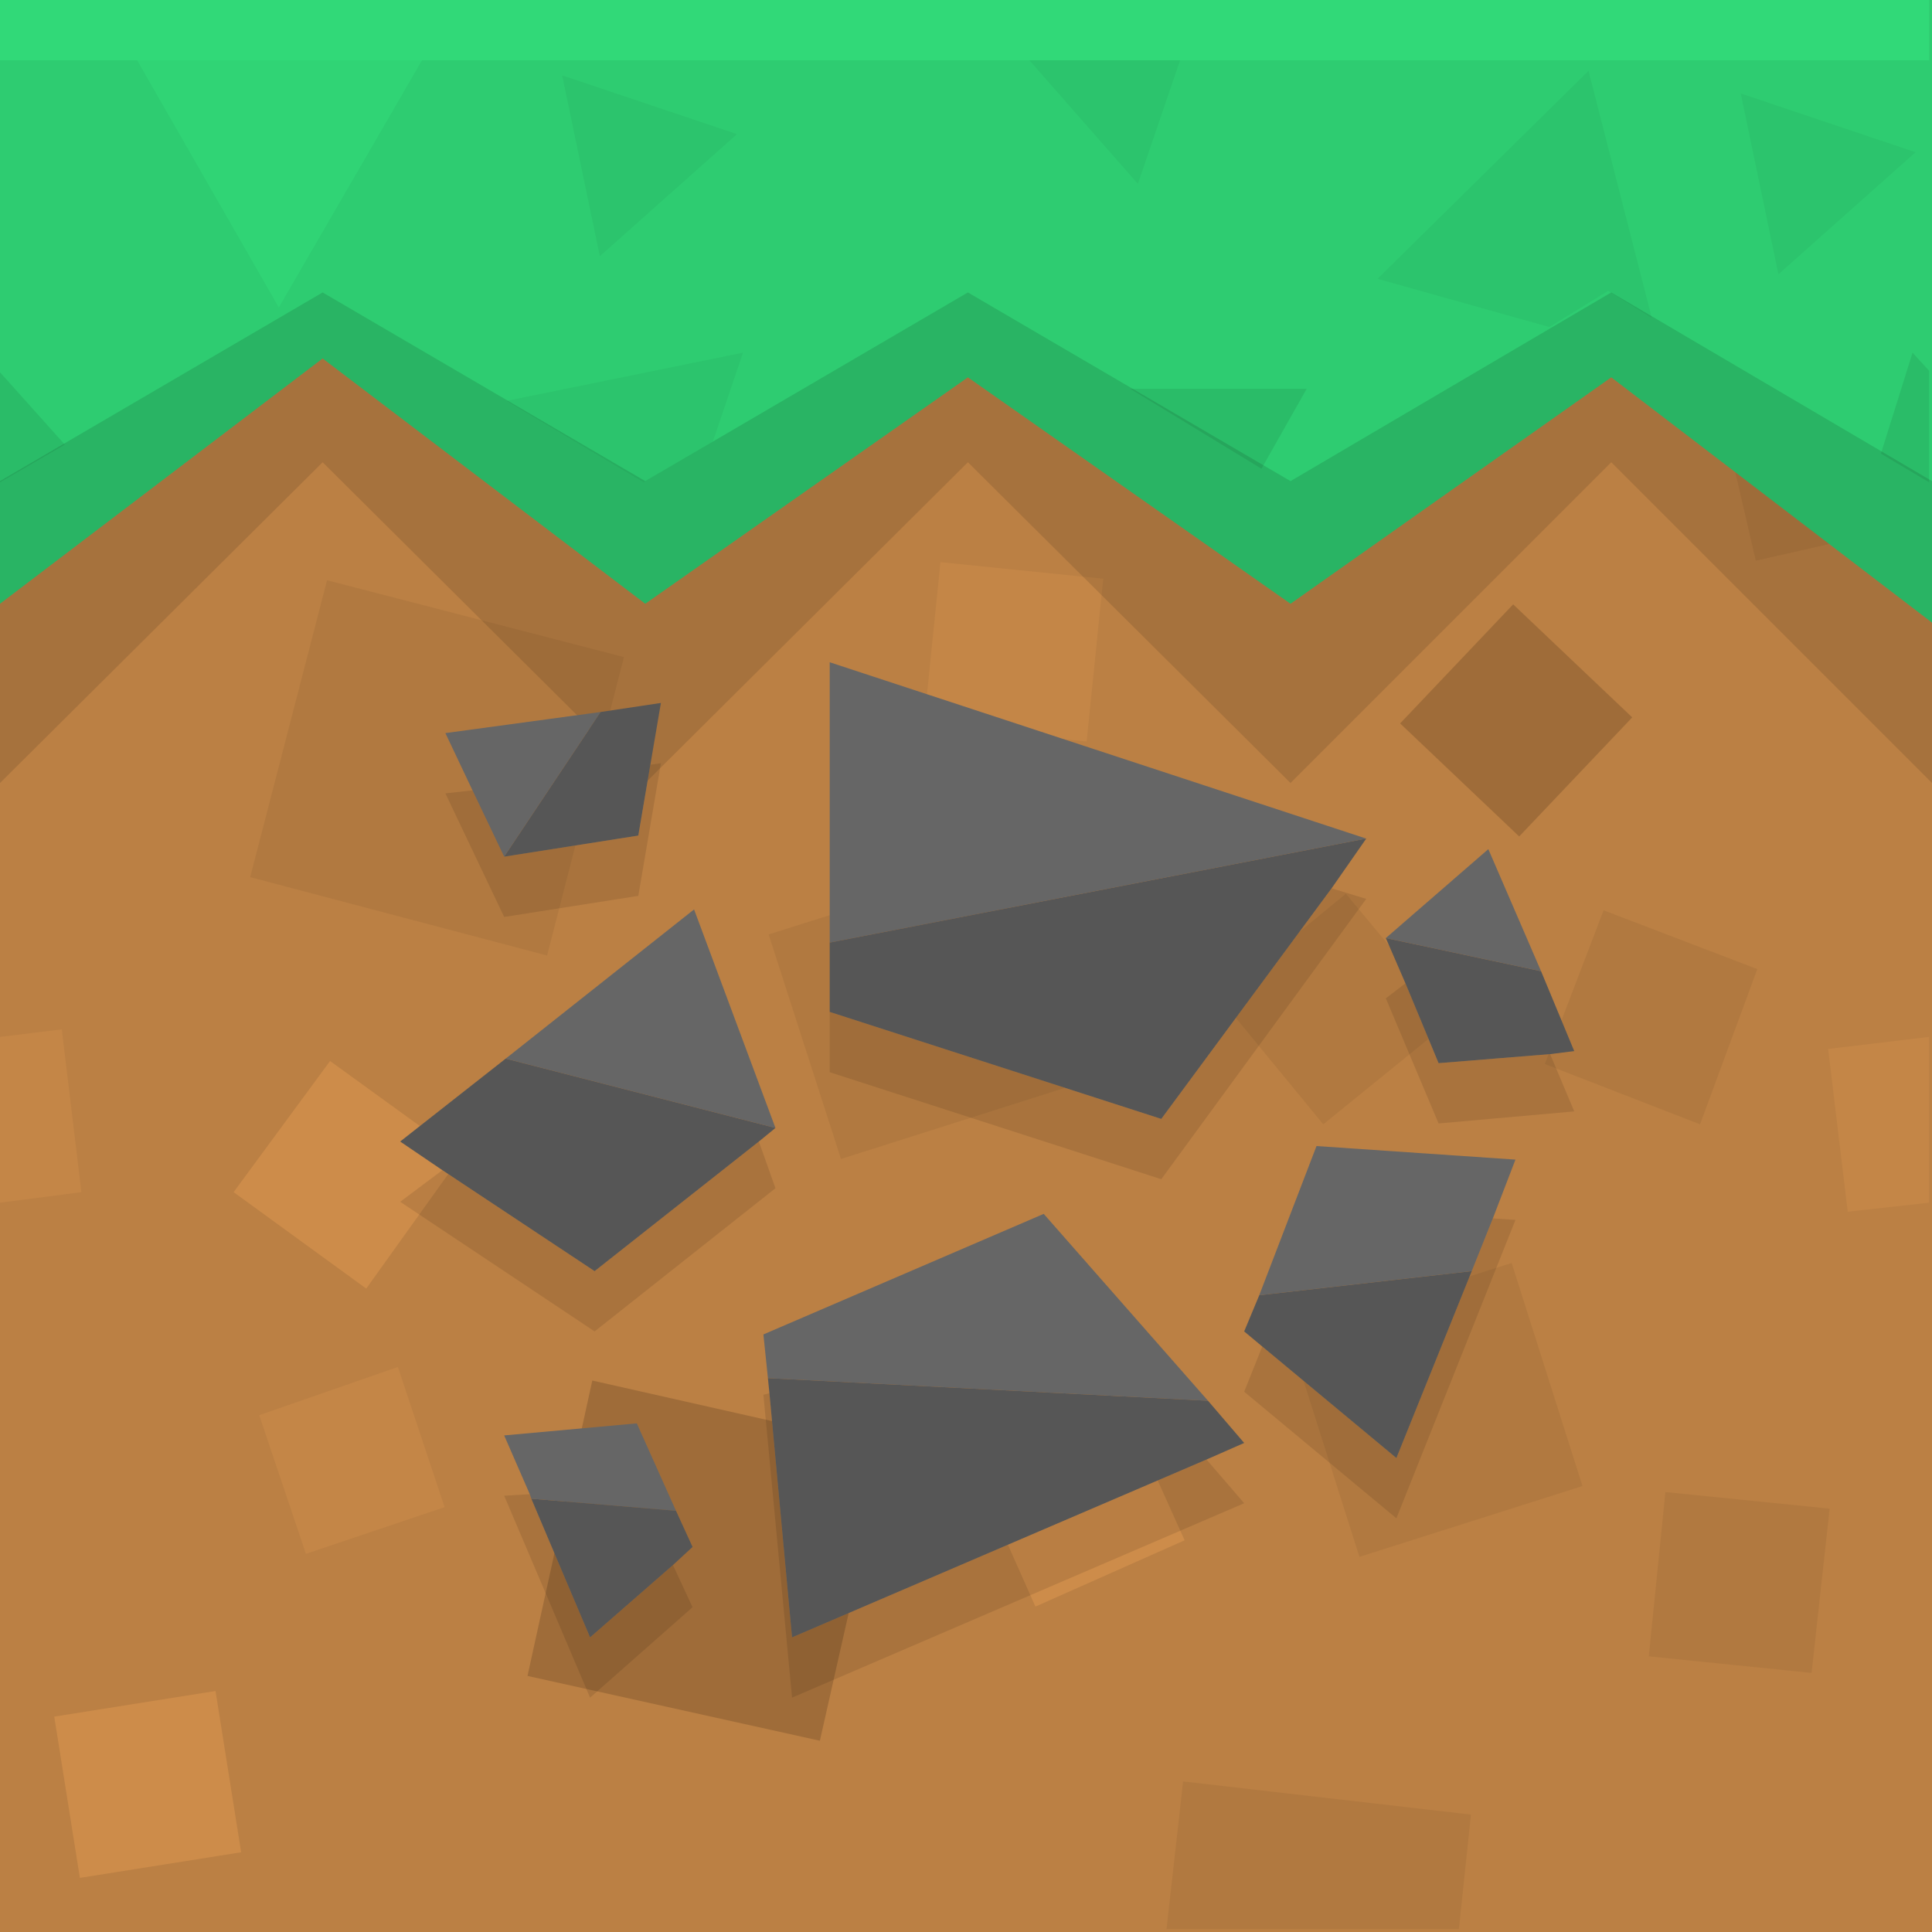
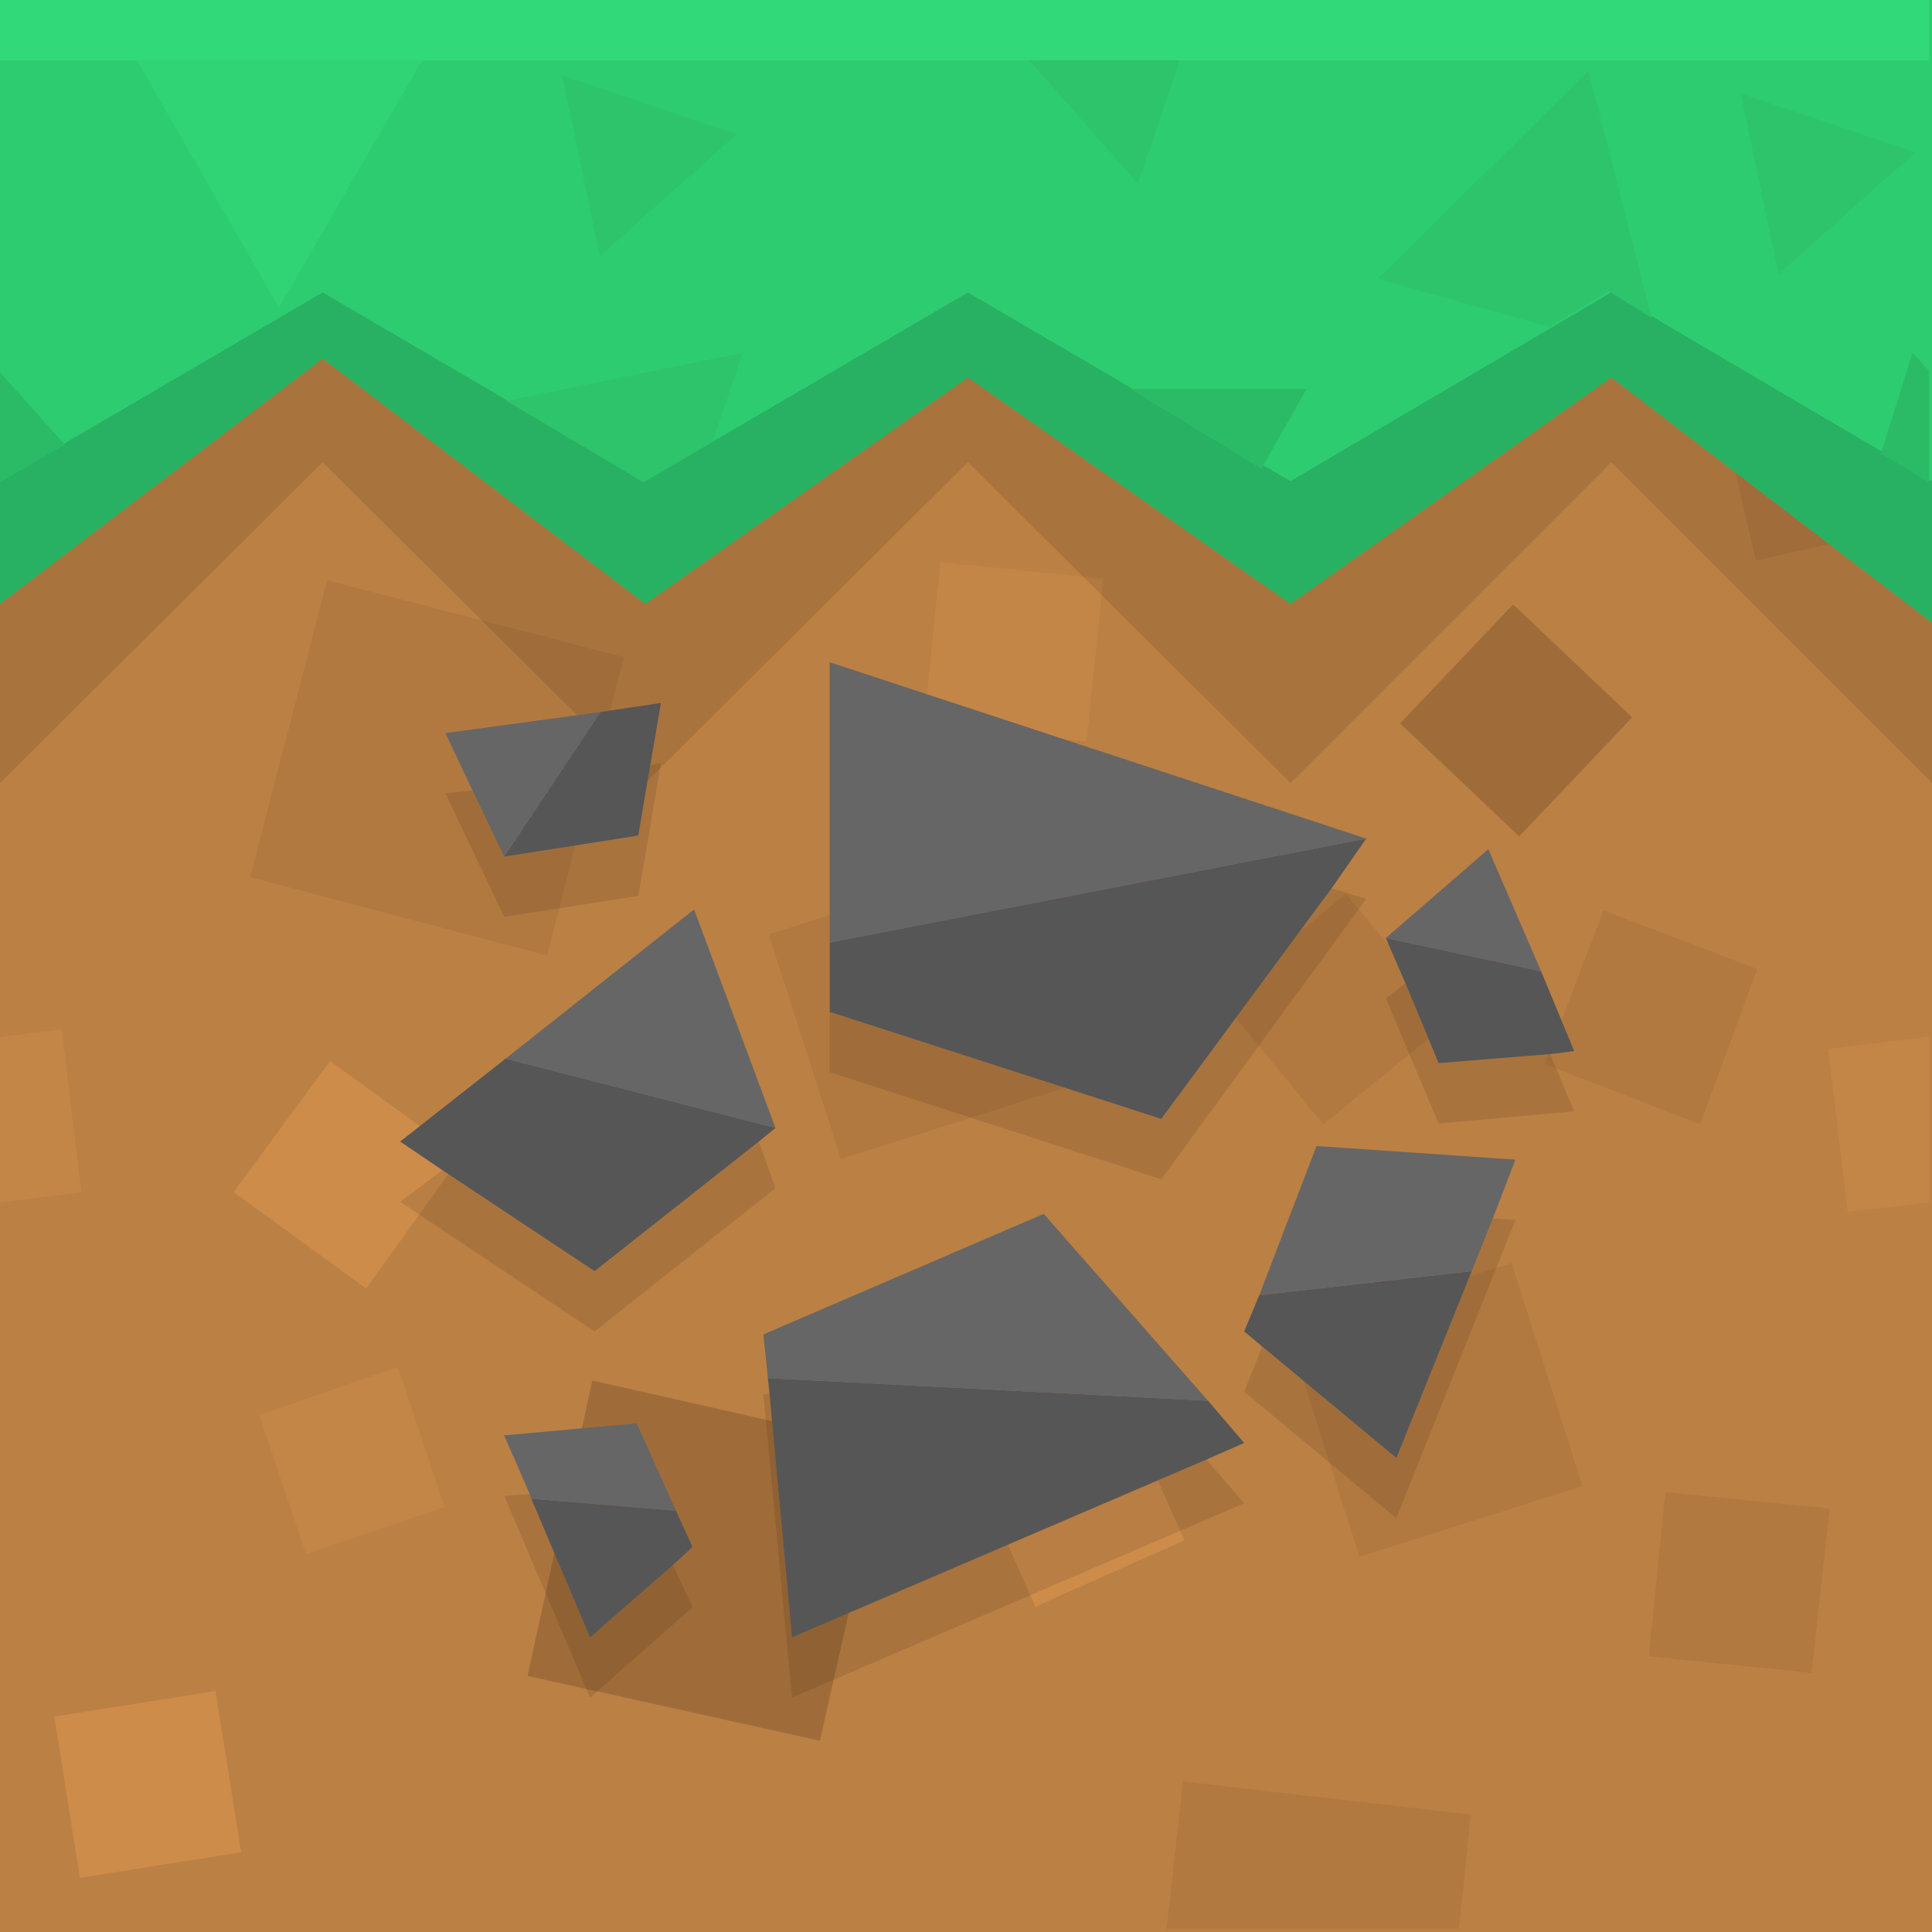
<svg xmlns="http://www.w3.org/2000/svg" width="1024" height="1024">
  <g id="dirt">
    <rect id="dirt-background" fill="#bb8044" width="1024" height="1024" />
    <g id="dirt-particle">
      <path fill="#b17940" d="                 M713.339 473.695l55.917 67.1-67.899 55.118-55.118-67.1 67.1-55.118M772.451 0L762.066 91.863 609.493 74.289 618.28 0h154.171M0 147.78h.799l28.757 121.419L0 276.389V147.78m618.28 874.699l8.787-78.284 152.573 17.574-6.391 60.71H618.28m404.199-746.09l-91.863 20.769-27.958-120.62 119.822-28.757V276.389M563.961 576.742l-118.224 37.544-38.343-119.023 119.023-37.544 37.544 119.023M173.342 307.542l157.366 40.739-40.739 158.165-157.366-41.538 40.739-157.366M849.935 482.482l81.479 31.154-30.355 82.278-82.277-31.952 31.154-81.479M682.984 706.948l118.224-37.544 37.544 118.224-118.224 37.544-37.544-118.224m199.703 83.875l87.071 8.787-9.586 87.07-86.272-8.787 8.787-87.07             " />
      <path fill="#cd8c4a" d="                 M741.297 186.123l-50.325 70.295-71.094-50.325 51.124-71.094 70.295 51.124M127.81 27.159l35.148 78.284-79.082 35.946-35.947-79.082 79.881-35.148m47.13 535.204l69.497 50.325-50.325 70.295-70.295-51.124 51.124-69.496m-47.13 419.376l-85.473 13.58-13.58-85.473 85.473-13.58 13.58 85.473m385.826-209.289l78.284-35.947 35.946 79.881-79.082 35.148-35.148-79.082             " />
      <path fill="#9f6c39" d="                 M418.577 147.78l-101.449 110.236-110.236-101.449L308.341 46.331l110.236 101.449m15.976 774.847l-154.969-34.349L313.933 731.711l155.768 35.148-35.148 155.768m430.559-542.393l-59.911 63.106-63.106-59.911 59.911-63.106 63.106 59.911             " />
      <path fill="#c48647" d="                 M0 549.582l32.751-3.994 10.384 86.272L0 637.451v-87.869m1022.479 87.869l-43.136 4.793-10.385-86.272 53.52-6.391v87.869M498.458 297.957l86.272 8.787-8.787 86.272-86.272-8.787 8.787-86.272m-262.809 500.855l-73.491 24.763-24.763-73.491 73.491-25.562 24.763 74.289             " />
    </g>
  </g>
  <g id="grass">
    <path id="grass-background" fill="#2ecc71" d="             M 0,0       l 0,320             l 171,-130  l 171,130             l 171,-120  l 171,120             l 170,-120  l 170 130             l 0,-330         " />
    <g id="grass-shadow">
-       <path id="grass-shadow-1" fill-opacity=".12" d="                 M 0,255                 l 171,-100  l 171,100                 l 171,-100  l 171,100                 l 170,-100  l 170,100                 l 0,75                 l -170,-130  l -170,120                 l -171,-120  l -171,120                 l -171,-130  l -171,130             " />
-       <path id="grass-shadow-2" fill-opacity="0.11" d="                 M 0,320                 l 171,-130  l 171,130                 l 171,-120  l 171,120                 l 170,-120  l 170,130                 l 0,85                 l -170,-170 l -170,170                 l -171,-170 l -171,170                 l -171,-170 l -171,170             " />
+       <path id="grass-shadow-1" fill="#28b162" d="                 M 0,255                 l 171,-100  l 171,100                 l 171,-100  l 171,100                 l 170,-100  l 170,100                 l 0,75                 l -170,-130  l -170,120                 l -171,-120  l -171,120                 l -171,-130  l -171,130             " />
+       <path id="grass-shadow-2" fill-opacity="0.1" d="                 M 0,320                 l 171,-130  l 171,130                 l 171,-120  l 171,120                 l 170,-120  l 170,130                 l 0,85                 l -170,-170 l -170,170                 l -171,-170 l -171,170                 l -171,-170 l -171,170             " />
    </g>
    <g id="grass-particle">
-       <g id="grass-particle-1" fill-opacity="0.04">
+       <g id="grass-particle-1" fill="#2dc46c">
        <path d="                     M377.838 234.052l-36.745 21.568-72.692-43.136 125.414-25.562-15.976 47.13                 " />
        <path d="                     M317.927 135.798l-19.97-95.857 92.662 31.154-72.692 64.704                 " />
        <path d="                     M625.469 31.952L603.103 97.455l-57.514-65.503h79.881                 " />
        <path d="                     M875.497 168.549l-23.166-14.379-31.154 19.171-91.065-25.562L841.947 37.544l33.55 131.005                 " />
        <path d="                     M922.627 49.526l92.662 31.154-72.692 64.704-19.97-95.857                 " />
      </g>
-       <g id="grass-particle-2" fill-opacity="0.08">
+       <g id="grass-particle-2" fill="#2bbb67">
        <path d="                     M 34.349 235.649L0 255.62 L0 197.306 l34.349 38.343                 " />
        <path d="                     M668.605 248.43l-69.497-42.337h93.461l-23.964 42.337                 " />
        <path d="                     M1022.479 255.62l-25.562-15.177 16.775-53.52 8.787 9.586v59.112                 " />
      </g>
      <path id="grass-particle-3" fill="#30d475" d="                 M223.667 31.952l-75.887 131.005-75.088-131.005h150.975             " />
    </g>
    <path id="grass-top" fill="#31d978" d="             M1022.479 31.952H-0V0h1022.479v31.952         " />
  </g>
  <g id="coal">
    <path id="coal-top" fill="#666" d="             M250.445 418.911l-14.379-30.355 82.278-11.183-51.124 76.686-16.775-35.148m17.574 142.188l99.851-79.082 43.136 115.828-142.987-36.745m171.745-61.509V351.012l284.377 93.461-284.377 55.118m-32.751 230.856l-2.396-23.165 148.579-63.905 87.07 99.053-233.253-11.982M281.599 794.352l-.799-2.396-13.58-31.154 70.295-6.391 20.769 46.331-76.686-6.391m452.926-297.158l54.319-47.13 27.958 64.704-82.278-17.574m-67.1 189.318l30.355-79.082 105.443 7.189-11.982 31.154-11.183 27.958-112.633 12.781         " />
    <path id="coal-shadow" fill-opacity=".1" d="             M344.705 405.331l5.592-.799-11.982 70.295-71.094 11.183-31.154-65.503 14.379-1.598 16.775 35.148 71.094-11.183 6.391-37.544m57.514 199.703l8.787 24.763-95.857 75.887-103.047-68.698 22.367-16.775 80.68 53.52 87.07-68.698M705.768 470.833l18.373 5.592-108.638 148.579-175.738-56.716v-31.952l175.738 56.716 90.266-122.218m-66.301 302.75l19.97 23.166-239.643 103.047-15.178-160.561 3.195-.799 11.982 129.408 219.673-94.26m-357.867 20.769l31.154 73.491 43.935-38.343 10.385 22.367-54.319 47.929-45.532-107.041 13.58-.799.799 2.396m539.996-235.649l12.781 30.355-71.893 6.39-27.959-66.301 10.385-7.988 17.574 42.337 59.112-4.793m-30.355 87.07l11.982.799-63.106 158.165-80.68-67.1 9.586-23.964 71.094 59.112 39.941-99.053 11.183-27.958         " />
    <path id="coal-bottom" fill="#565656" d="             M318.344 377.372l31.952-4.793-5.592 32.751-6.391 37.544-71.094 11.183 51.124-76.686m-83.875 242.839l-22.367-15.178 55.917-43.935 142.987 36.745-8.787 7.189-87.07 68.698-80.68-53.52m489.671-175.739l-18.373 26.361-90.266 122.218-175.738-56.716v-36.745l284.377-55.118M407.811 738.435l-.799-7.988 233.253 11.982 19.171 22.367-19.97 8.787-219.673 94.26-11.982-129.408m-51.124 91.064l-43.935 38.343-31.154-73.491 76.686 6.391 8.787 19.171-10.385 9.586m460.115-314.732l17.574 42.337-12.781 1.598-59.112 4.793-17.574-42.337-10.385-23.964 82.278 17.574M669.022 713.672l-9.586-7.988 7.988-19.172 112.633-12.781-39.941 99.053-71.094-59.112         " />
  </g>
</svg>
